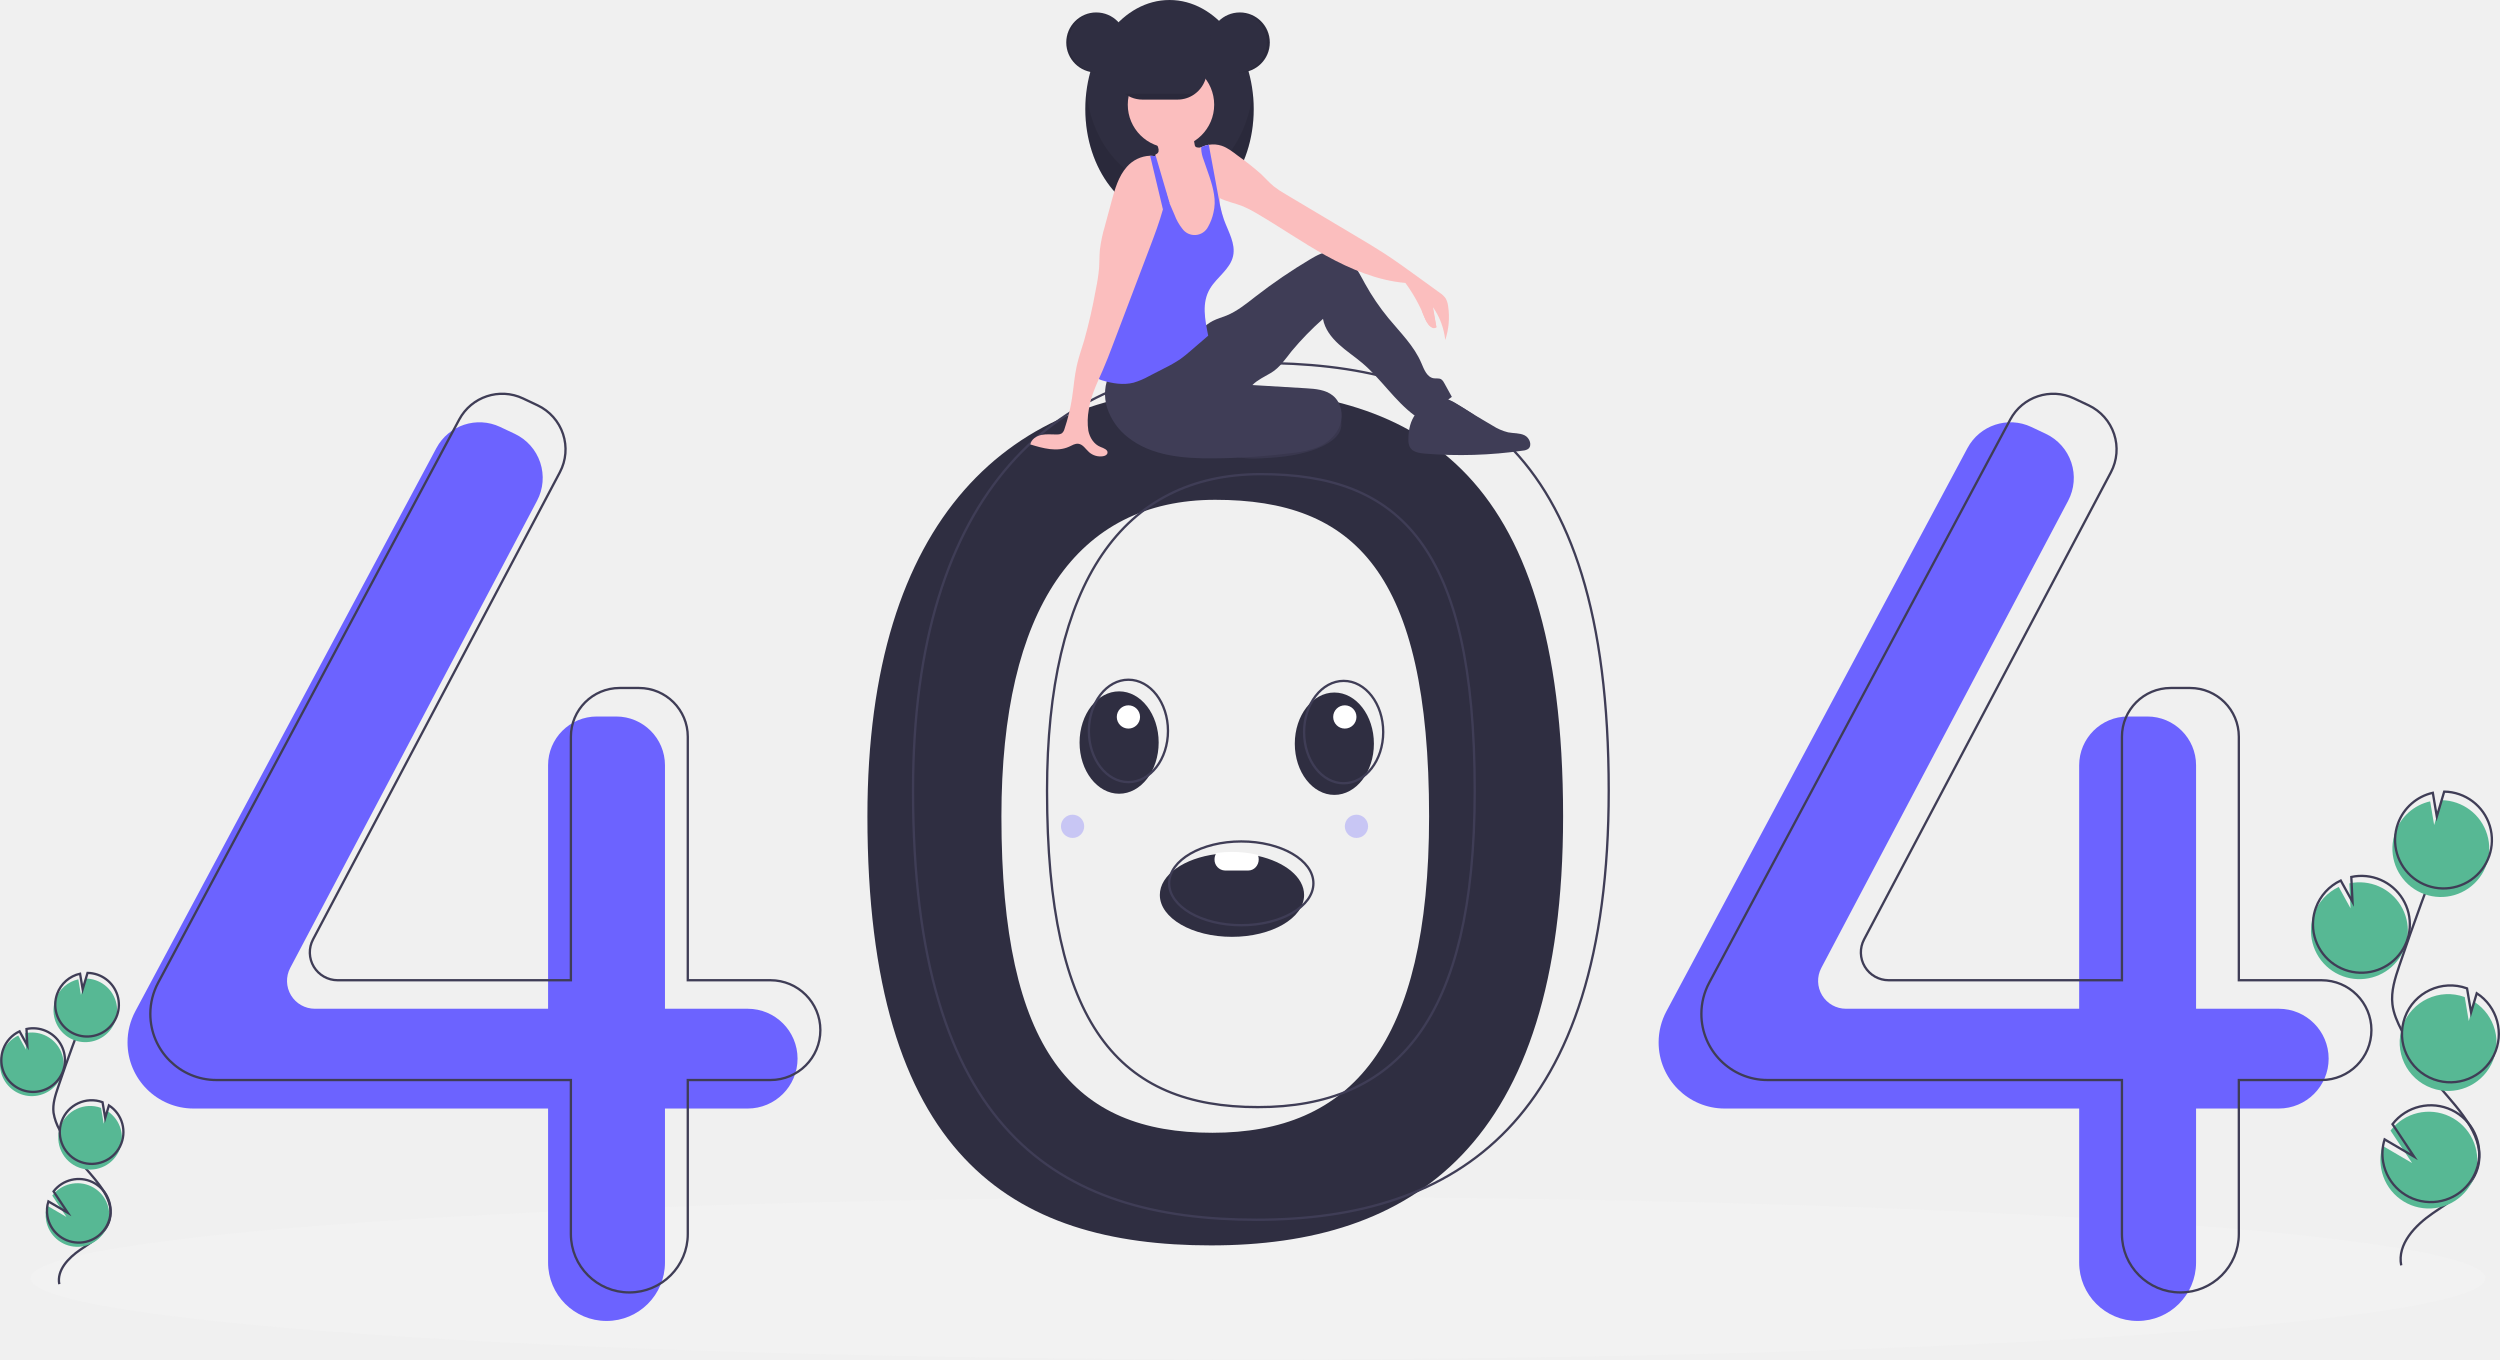
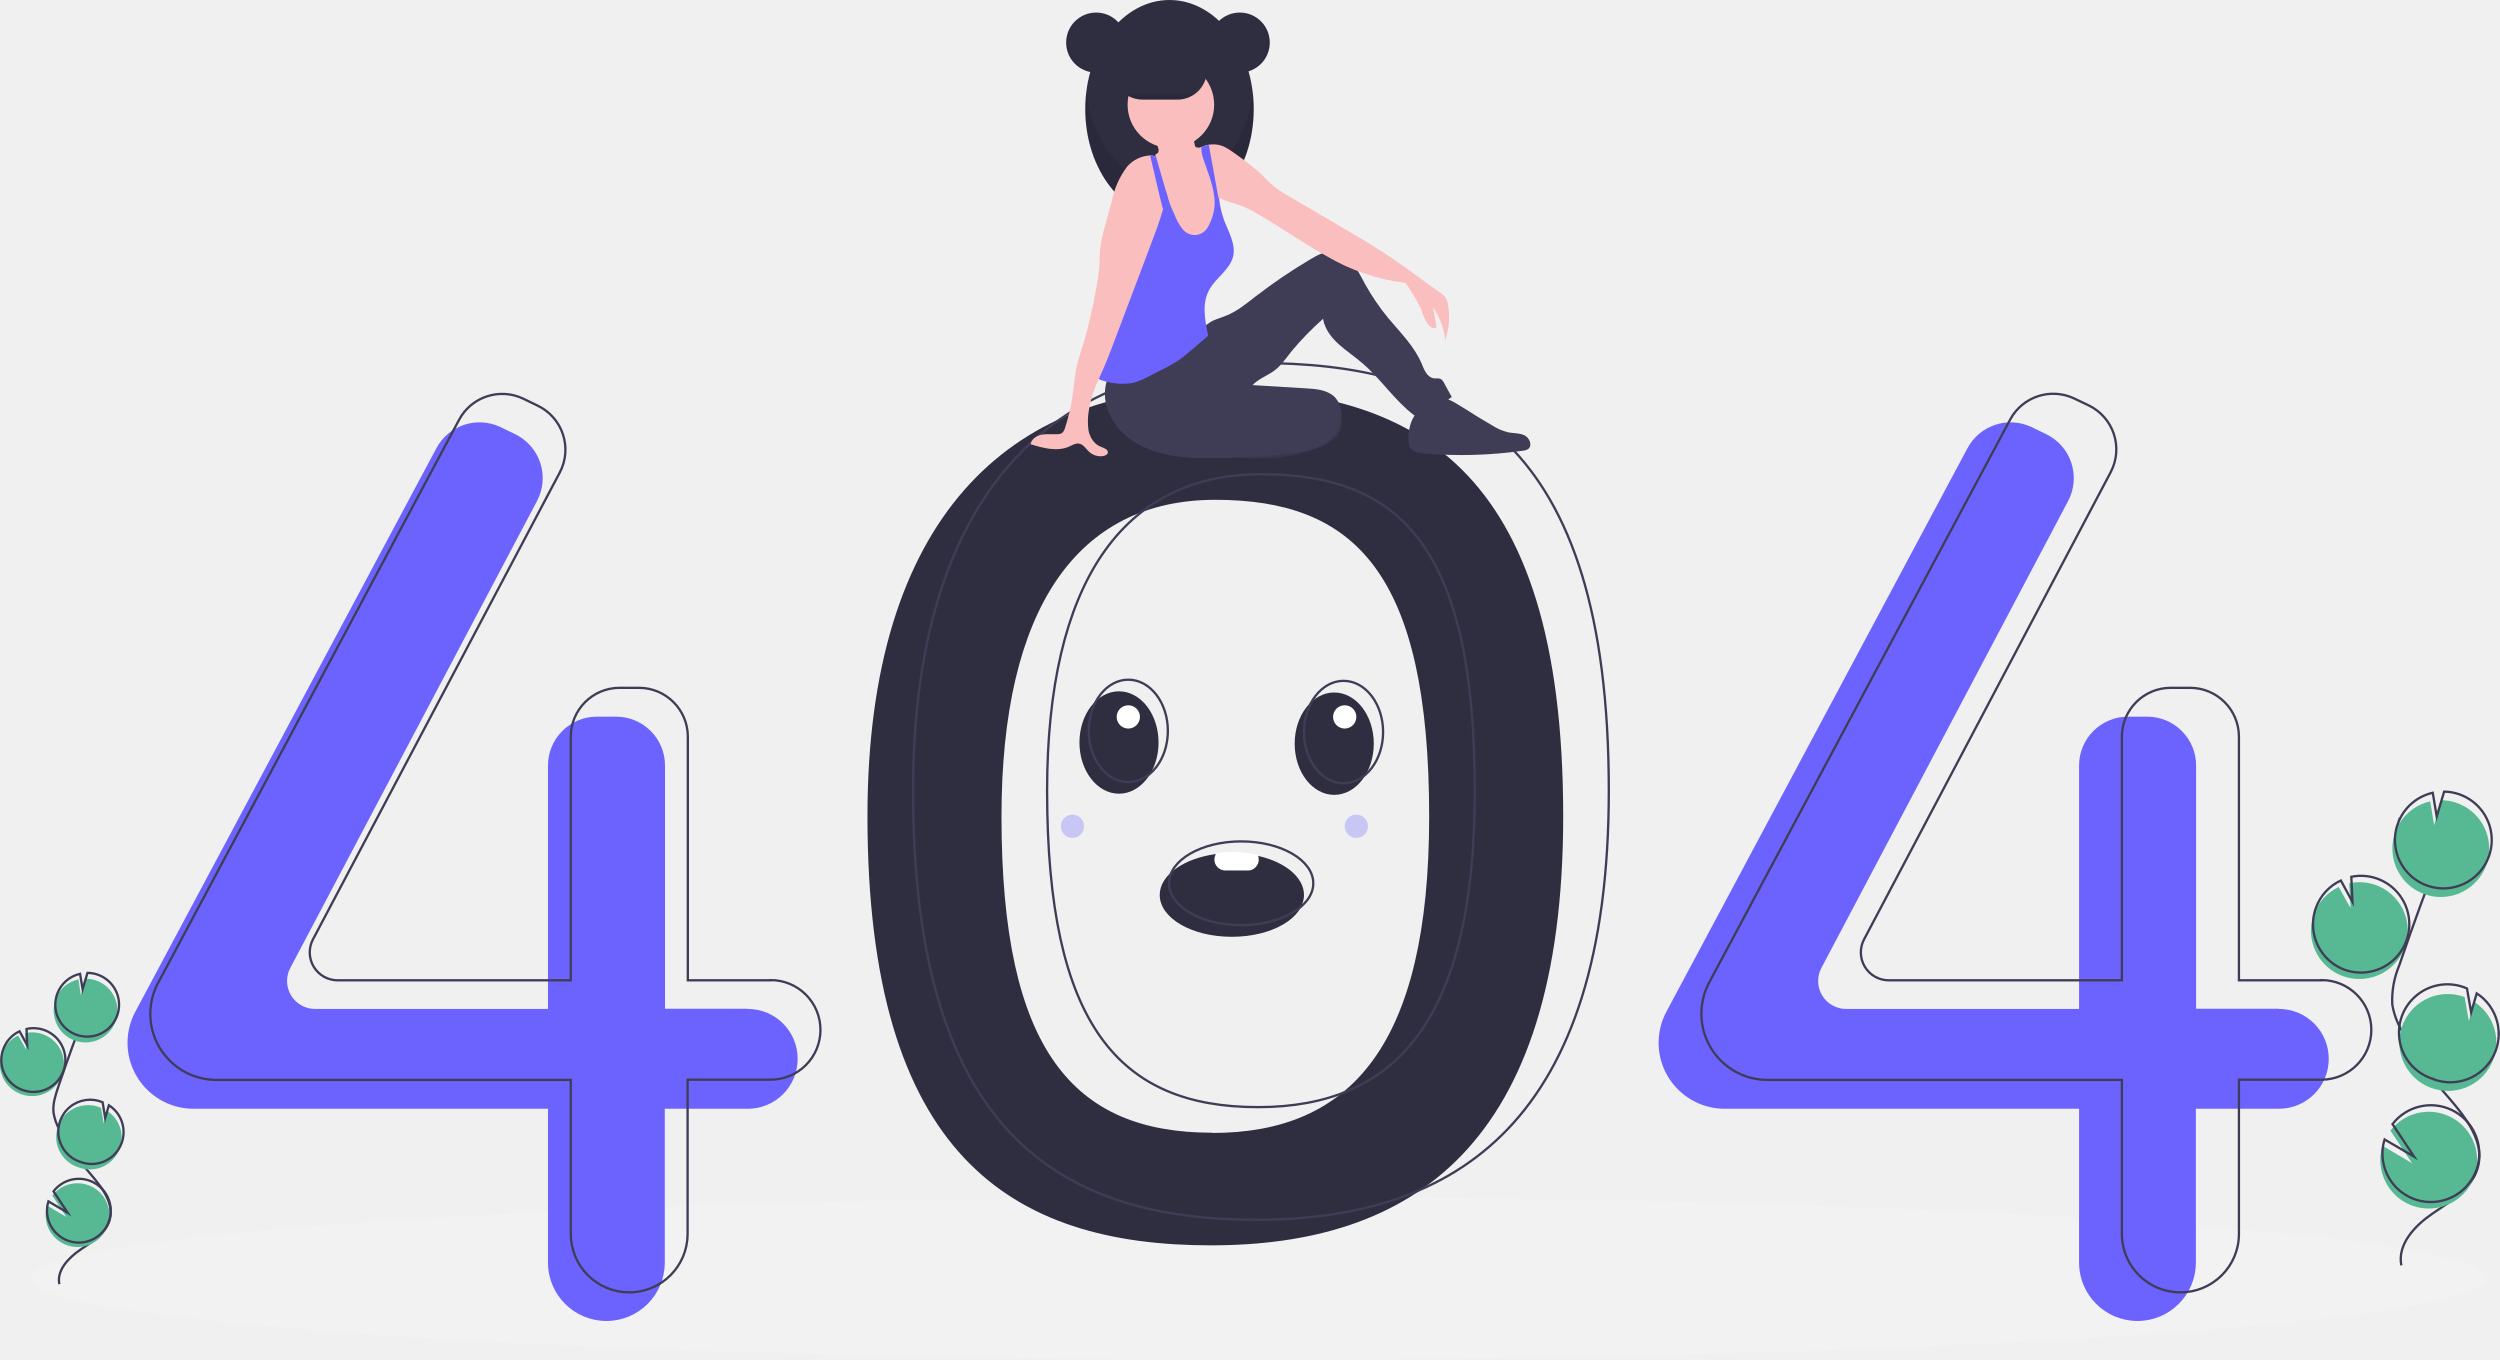
- <svg xmlns="http://www.w3.org/2000/svg" id="fd59ce54-f850-4dfc-bc34-dd7d379d600e" data-name="Layer 1" width="1074.392" height="584.231" viewBox="0 0 1074.392 584.231">
-   <ellipse cx="540.643" cy="549.309" rx="527.5" ry="34.922" fill="#f2f2f2" />
-   <path d="M583.48,324.894c-85.944,0-147.651,55.139-147.651,183.798,0,145.813,61.707,184.411,147.651,184.411s151.327-42.274,151.327-184.411C734.807,356.753,669.424,324.894,583.48,324.894Zm.565,319.808c-59.527,0-90.626-34.923-90.626-135.916,0-89.112,32.372-136.105,91.899-136.105s91.899,30.868,91.899,136.105C677.217,607.234,643.572,644.703,584.045,644.703Z" transform="translate(-63.054 -157.8845)" fill="#2f2e41" />
-   <path d="M384.365,591.401H348.831V486.762A20.956,20.956,0,0,0,327.875,465.806h-8.326a20.956,20.956,0,0,0-20.956,20.956V591.401H198.363a11.963,11.963,0,0,1-10.578-17.552l106.082-200.78A20.956,20.956,0,0,0,284.287,344.33l-6.262-2.957a20.956,20.956,0,0,0-27.429,9.07L121.214,592.475a28.416,28.416,0,0,0-3.356,13.396v0a28.416,28.416,0,0,0,28.416,28.416H298.593v66.167a25.119,25.119,0,0,0,25.119,25.119h0a25.119,25.119,0,0,0,25.119-25.119V634.287h35.534a21.443,21.443,0,0,0,21.443-21.443v0A21.443,21.443,0,0,0,384.365,591.401Z" transform="translate(-63.054 -157.8845)" fill="#6c63ff" />
-   <path d="M1042.362,591.401h-35.534V486.762A20.956,20.956,0,0,0,985.872,465.806h-8.326a20.956,20.956,0,0,0-20.956,20.956V591.401H856.359a11.963,11.963,0,0,1-10.578-17.552L951.864,373.069A20.956,20.956,0,0,0,942.284,344.33l-6.262-2.957a20.956,20.956,0,0,0-27.429,9.07L779.211,592.475a28.416,28.416,0,0,0-3.356,13.396v0a28.416,28.416,0,0,0,28.416,28.416H956.589v66.167a25.119,25.119,0,0,0,25.119,25.119h0a25.119,25.119,0,0,0,25.119-25.119V634.287h35.534a21.443,21.443,0,0,0,21.443-21.443v0A21.443,21.443,0,0,0,1042.362,591.401Z" transform="translate(-63.054 -157.8845)" fill="#6c63ff" />
-   <path d="M394.168,579.148H358.634V474.509a20.956,20.956,0,0,0-20.956-20.956h-8.326a20.956,20.956,0,0,0-20.956,20.956V579.148H208.165a11.963,11.963,0,0,1-10.578-17.552L303.67,360.816a20.956,20.956,0,0,0-9.58-28.739l-6.262-2.957a20.956,20.956,0,0,0-27.429,9.07L131.017,580.222a28.416,28.416,0,0,0-3.356,13.396v0a28.416,28.416,0,0,0,28.416,28.416H308.395v66.167a25.119,25.119,0,0,0,25.119,25.119h0a25.119,25.119,0,0,0,25.119-25.119V622.034h35.534a21.443,21.443,0,0,0,21.443-21.443v0A21.443,21.443,0,0,0,394.168,579.148Z" transform="translate(-63.054 -157.8845)" fill="none" stroke="#3f3d56" stroke-miterlimit="10" />
-   <path d="M1060.742,579.148h-35.534V474.509a20.956,20.956,0,0,0-20.956-20.956H995.925a20.956,20.956,0,0,0-20.956,20.956V579.148H874.739a11.963,11.963,0,0,1-10.578-17.552L970.244,360.816a20.956,20.956,0,0,0-9.58-28.739l-6.262-2.957a20.956,20.956,0,0,0-27.429,9.07L797.59,580.222a28.416,28.416,0,0,0-3.356,13.396v0a28.416,28.416,0,0,0,28.416,28.416H974.969v66.167a25.119,25.119,0,0,0,25.119,25.119h0a25.119,25.119,0,0,0,25.119-25.119V622.034h35.534a21.443,21.443,0,0,0,21.443-21.443v0A21.443,21.443,0,0,0,1060.742,579.148Z" transform="translate(-63.054 -157.8845)" fill="none" stroke="#3f3d56" stroke-miterlimit="10" />
-   <path d="M603.085,313.866c-85.944,0-147.651,55.139-147.651,183.798,0,145.813,61.707,184.411,147.651,184.411s151.327-42.274,151.327-184.411C754.412,345.725,689.029,313.866,603.085,313.866Zm.565,319.808c-59.527,0-90.626-34.923-90.626-135.916,0-89.112,32.372-136.105,91.899-136.105s91.899,30.868,91.899,136.105C696.822,596.206,663.177,633.675,603.65,633.675Z" transform="translate(-63.054 -157.8845)" fill="none" stroke="#3f3d56" stroke-miterlimit="10" />
-   <circle cx="471.141" cy="18.25" r="12.901" fill="#2f2e41" />
-   <ellipse cx="502.607" cy="46.885" rx="36.186" ry="46.885" fill="#2f2e41" />
-   <path d="M565.661,237.494c-18.128,0-33.141-17.271-35.776-39.805a60.976,60.976,0,0,0-.41,7.08c0,25.894,16.201,46.885,36.186,46.885s36.186-20.991,36.186-46.885a60.976,60.976,0,0,0-.41-7.08C598.803,220.224,583.789,237.494,565.661,237.494Z" transform="translate(-63.054 -157.8845)" opacity="0.1" />
-   <path d="M639.296,342.073c-.777,3.193-4.128,5.751-7.839,7.538-7.802,3.757-17.425,4.878-26.76,5.254a45.176,45.176,0,0,1-7.144-.132,20.537,20.537,0,0,1-12.251-5.631,1.681,1.681,0,0,1,.044-2.844c4.969-5.459,13.262-8.806,21.616-11.216,6.334-1.827,17.381-6.561,24.29-5.922C637.944,329.739,640.277,338.041,639.296,342.073Z" transform="translate(-63.054 -157.8845)" fill="#3f3d56" />
-   <path d="M639.296,342.073c-.777,3.193-4.128,5.751-7.839,7.538-7.802,3.757-17.425,4.878-26.76,5.254a45.176,45.176,0,0,1-7.144-.132,20.537,20.537,0,0,1-12.251-5.631,1.681,1.681,0,0,1,.044-2.844c4.969-5.459,13.262-8.806,21.616-11.216,6.334-1.827,17.381-6.561,24.29-5.922C637.944,329.739,640.277,338.041,639.296,342.073Z" transform="translate(-63.054 -157.8845)" opacity="0.1" />
-   <path d="M540.098,318.206a19.77,19.77,0,0,0-1.199,15.075,26.339,26.339,0,0,0,8.829,12.497c10.095,8.092,23.988,9.205,36.925,9.093a284.649,284.649,0,0,0,33.905-2.324,40.538,40.538,0,0,0,11.001-2.554c4.222-1.827,7.933-5.178,9.436-9.526s.436-9.672-3.134-12.574c-3.137-2.55-7.463-2.9-11.498-3.143l-23.088-1.387c2.281-2.308,5.318-3.614,8.096-5.292,3.685-2.226,6.134-5.965,8.813-9.335a129.001,129.001,0,0,1,13.439-13.817c.751,4.31,3.478,7.85,6.687,10.824s6.908,5.368,10.244,8.2c8.079,6.858,13.896,16.167,22.392,22.5a43.829,43.829,0,0,0,16.049-8.012l-3.302-5.981a3.94,3.94,0,0,0-1.245-1.553c-.935-.575-2.14-.279-3.225-.441-2.901-.435-4.168-3.784-5.306-6.487-3.125-7.422-9.108-13.18-14.218-19.404a98.009,98.009,0,0,1-9.996-14.723c-1.717-3.102-3.288-6.331-5.617-9.003s-5.594-4.773-9.139-4.781c-3.132-.007-6.021,1.584-8.714,3.183a230.477,230.477,0,0,0-23.63,16.099c-3.944,3.062-7.863,6.296-12.489,8.174-1.947.79-4,1.331-5.869,2.292-3.273,1.684-5.757,4.534-8.431,7.064C566.277,311.892,553.219,317.738,540.098,318.206Z" transform="translate(-63.054 -157.8845)" fill="#3f3d56" />
-   <path d="M588.374,253.983a23.774,23.774,0,0,1-1.734,8.033,10.045,10.045,0,0,1-5.768,5.573,12.375,12.375,0,0,1-5.623.182,10.882,10.882,0,0,1-4.582-1.561c-2.165-1.488-3.244-4.144-3.637-6.743-.393-2.596-.217-5.249-.469-7.863a42.944,42.944,0,0,0-1.202-6.255c-.17-.683-.343-1.362-.513-2.042-.167-.68-.33-1.359-.481-2.039-.138-.639-.267-1.281-.378-1.926-.091-.544-.173-1.092-.233-1.643a18.423,18.423,0,0,0-.809-4.811,14.607,14.607,0,0,0-1.687-2.854c-.286-.409-.563-.818-.818-1.243a5.89,5.89,0,0,1-.972-3.748,3.286,3.286,0,0,1,.148-.601c.025-.076.053-.151.085-.223A1.802,1.802,0,0,0,560.932,223.07a3.433,3.433,0,0,0-.148-1.778,11.318,11.318,0,0,0-.96-2.288c-.264-.478-1.161-1.34-1.167-1.888-.013-1.101,2.14-1.989,3.011-2.423a16.796,16.796,0,0,1,8.597-1.743c1.904.129,3.968.714,5.019,2.31.944,1.438.818,3.301,1.221,4.972a1.471,1.471,0,0,0,.299.664,1.341,1.341,0,0,0,.739.34,4.549,4.549,0,0,0,1.416.057h.003a2.931,2.931,0,0,0,.371-.054,4.957,4.957,0,0,0,2.033-.878q.585-.156,1.18-.255a.251.251,0,0,0,.047-.009c1.576,4.975,1.781,10.308,3.071,15.374.639,2.52,1.554,5.009,1.683,7.602.009.113.013.23.016.346.019.834-.047,1.674-.013,2.505a6.981,6.981,0,0,0,.126,1.114,15.611,15.611,0,0,0,.525,1.743l.009.028c.06.183.116.368.164.554.035.135.066.267.091.403l.003.009A14.938,14.938,0,0,1,588.374,253.983Z" transform="translate(-63.054 -157.8845)" fill="#fbbebe" />
-   <circle cx="503.237" cy="44.997" r="18.565" fill="#fbbebe" />
-   <path d="M684.157,304.033a30.445,30.445,0,0,0-5.236-14.103q.722,4.295,1.447,8.587a3.214,3.214,0,0,1-3.367-1.035,10.337,10.337,0,0,1-1.765-3.276,67.466,67.466,0,0,0-8.21-14.736c-11.819-.985-23.502-5.884-33.896-11.595-10.396-5.708-20.126-12.552-30.384-18.502a43.573,43.573,0,0,0-5.544-2.832c-3.21-1.287-6.812-1.954-9.855-3.468-.204-.101-.409-.208-.61-.318a12.578,12.578,0,0,1-1.945-1.306,10.344,10.344,0,0,1-.931-.856,20.351,20.351,0,0,1-3.559-5.953c-1.633-3.612-2.215-7.97-3.845-11.583a11.203,11.203,0,0,1,2.502-1.765h.003c.132-.069.264-.135.4-.198a11.94,11.94,0,0,1,2.004-.733q.585-.156,1.18-.255a.251.251,0,0,0,.047-.009,11.566,11.566,0,0,1,5.491.434c2.587.875,4.767,2.621,6.941,4.273a114.02,114.02,0,0,1,10.148,8.049c1.794,1.718,3.43,3.606,5.359,5.167a42.144,42.144,0,0,0,5.057,3.351q15.656,9.327,31.315,18.65c3.534,2.105,7.07,4.21,10.526,6.438,5.249,3.386,10.308,7.055,15.365,10.721q4.47,3.238,8.936,6.479a9.728,9.728,0,0,1,2.533,2.341,8.472,8.472,0,0,1,1.123,3.433A31.387,31.387,0,0,1,684.157,304.033Z" transform="translate(-63.054 -157.8845)" fill="#fbbebe" />
-   <path d="M592.977,267.944c-1.252,5.617-6.929,9.012-9.896,13.946-3.688,6.123-2.184,13.241-.799,20.255q-3.795,3.271-7.593,6.542c-1.397,1.199-2.794,2.404-4.298,3.464a57.351,57.351,0,0,1-6.86,3.94q-3.361,1.728-6.721,3.458a32.128,32.128,0,0,1-6.58,2.788c-4.415,1.133-9.103.34-13.471-.972a6.088,6.088,0,0,1-1.473-.601,2.394,2.394,0,0,1-.699-.632,3.911,3.911,0,0,1-.444-2.539c.444-7.351,2.24-14.547,4.031-21.69a85.26,85.26,0,0,1,3.848-12.577,85.077,85.077,0,0,1,5.415-10.151,68.368,68.368,0,0,1,7.929-11.514,18.479,18.479,0,0,0,3.675-4.739c1.117-2.549.686-5.472.913-8.247a17.148,17.148,0,0,1,1.633-6.007v-.003a17.093,17.093,0,0,1,1.743-2.882q.458,1.067.916,2.13.302.699.598,1.394.387.897.768,1.787,1.1,2.558,2.196,5.113a21.59,21.59,0,0,0,3.335,5.944,6.499,6.499,0,0,0,11.123-.853,21.261,21.261,0,0,0,2.272-6.013,19.215,19.215,0,0,0,.252-7.835c-.758-5.009-2.889-10.126-4.437-14.78a14.945,14.945,0,0,1-1.079-4.871,3.351,3.351,0,0,1,.057-.56c.009-.047.019-.098.028-.145a11.94,11.94,0,0,1,2.004-.733q.585-.156,1.18-.255,2.044,11.064,4.094,22.127c.032.173.066.346.098.522.195,1.057.393,2.115.614,3.169.198.957.412,1.91.651,2.857l.009.028c.082.321.167.639.255.957l.003.009c.242.868.513,1.731.818,2.58C590.938,257.475,594.164,262.629,592.977,267.944Z" transform="translate(-63.054 -157.8845)" fill="#6c63ff" />
-   <path d="M668.321,346.877a6.583,6.583,0,0,0,.61,3.143c1.162,2.124,3.95,2.606,6.362,2.805a188.377,188.377,0,0,0,42.266-1.288,4.886,4.886,0,0,0,2.151-.668c1.99-1.395.763-4.795-1.41-5.884s-4.751-.826-7.135-1.297a22.479,22.479,0,0,1-6.678-2.896q-7.252-4.167-14.293-8.688c-2.795-1.795-6.093-3.71-9.24-2.646C672.43,332.343,668.265,337.681,668.321,346.877Z" transform="translate(-63.054 -157.8845)" fill="#3f3d56" />
-   <path d="M564.437,240.874v.003c-.022.132-.044.261-.072.39-.035.214-.076.431-.116.645-.39,1.998-.868,3.987-1.419,5.963-1.51,5.459-3.534,10.831-5.541,16.123q-8.081,21.287-16.164,42.577c-1.359,3.575-2.716,7.152-4.261,10.654-.516,1.167-1.048,2.344-1.576,3.534-1.894,4.257-3.713,8.653-4.317,13.184a27.45,27.45,0,0,0-.192,9.04c.604,2.97,2.407,5.872,5.23,6.97,1.378.538,3.351,1.259,2.974,2.69-.204.787-1.098,1.171-1.901,1.303a7.312,7.312,0,0,1-5.966-1.718c-1.507-1.337-2.665-3.417-4.67-3.641-1.388-.151-2.665.68-3.936,1.262-5.186,2.369-11.227.711-16.674-.972.428-2.206,2.643-3.66,4.843-4.1,2.199-.444,4.474-.129,6.718-.189a3.51,3.51,0,0,0,2.042-.525,3.705,3.705,0,0,0,1.101-1.882,78.964,78.964,0,0,0,3.213-13.147c.724-4.666,1.026-9.405,2.058-14.015.802-3.597,2.042-7.08,3.106-10.61a224.682,224.682,0,0,0,5.06-22.077,78.02,78.02,0,0,0,1.425-9.368c.179-2.612.094-5.236.346-7.838a60.888,60.888,0,0,1,2.111-9.997q1.444-5.348,2.885-10.689c1.425-5.271,2.955-10.746,6.567-14.843a13.962,13.962,0,0,1,10.028-4.789,9.882,9.882,0,0,1,2.13.23c.116.028.233.057.349.088a8.634,8.634,0,0,1,2.174.9c1.114-.708,1.68-.459,2.42.632a6.973,6.973,0,0,1,.881,3.795A52.424,52.424,0,0,1,564.437,240.874Z" transform="translate(-63.054 -157.8845)" fill="#fbbebe" />
-   <path d="M565.661,245.046l-.047.047-.255.255-2.53,2.527-1.24-5.208-4.251-17.854a9.882,9.882,0,0,1,2.13.23,3.286,3.286,0,0,1,.148-.601l.201.689,1.441,4.902,2.728,9.308.45,1.532v.003Z" transform="translate(-63.054 -157.8845)" fill="#6c63ff" />
-   <path d="M581.715,188.087a12.582,12.582,0,0,1-3.7,8.896,12.314,12.314,0,0,1-1.36,1.176,12.528,12.528,0,0,1-7.536,2.524H554.023a12.59,12.59,0,0,1,0-25.18h15.096A12.629,12.629,0,0,1,581.715,188.087Z" transform="translate(-63.054 -157.8845)" fill="#2f2e41" />
-   <circle cx="532.815" cy="18.25" r="12.901" fill="#2f2e41" />
-   <path d="M595.554,163.234c-.158,0-.315.006-.472.012a12.898,12.898,0,0,1,0,25.778c.157.006.314.012.472.012a12.901,12.901,0,1,0,0-25.802Z" transform="translate(-63.054 -157.8845)" opacity="0.1" />
-   <path d="M534.195,163.234c.158,0,.315.006.472.012a12.898,12.898,0,0,0,0,25.778c-.157.006-.314.012-.472.012a12.901,12.901,0,0,1,0-25.802Z" transform="translate(-63.054 -157.8845)" opacity="0.1" />
-   <path d="M576.655,198.159a12.528,12.528,0,0,1-7.536,2.524H554.023a12.528,12.528,0,0,1-7.536-2.524Z" transform="translate(-63.054 -157.8845)" opacity="0.1" />
-   <path d="M674.14,291.64s3.252,9.372,6.229,6.876L677.996,286.267Z" transform="translate(-63.054 -157.8845)" fill="#fbbebe" />
-   <path d="M1069.918,577.434a20.813,20.813,0,1,0,2.772-39.915l.521,10.712-5.068-9.18a20.734,20.734,0,0,0-10.684,11.723,20.408,20.408,0,0,0-1.197,5.63A20.809,20.809,0,0,0,1069.918,577.434Z" transform="translate(-63.054 -157.8845)" fill="#57b894" />
-   <path d="M1094.995,701.678c-1.789-9.11,5.963-17.187,13.621-22.437s16.605-10.408,19.218-19.317c3.755-12.804-7.43-24.53-16.136-34.642a125.3,125.3,0,0,1-16.524-24.557c-1.811-3.533-3.476-7.225-3.952-11.166-.686-5.675,1.137-11.323,2.974-16.737q9.179-27.052,19.628-53.65" transform="translate(-63.054 -157.8845)" fill="none" stroke="#3f3d56" stroke-miterlimit="10" />
-   <path d="M1070.775,574.676a20.813,20.813,0,1,0,2.772-39.915l.521,10.712-5.068-9.18a20.734,20.734,0,0,0-10.684,11.723,20.408,20.408,0,0,0-1.197,5.63A20.809,20.809,0,0,0,1070.775,574.676Z" transform="translate(-63.054 -157.8845)" fill="none" stroke="#3f3d56" stroke-miterlimit="10" />
-   <path d="M1092.451,515.473a20.788,20.788,0,0,1,14.98-13.198l1.714,10.184,3.177-10.696a20.81,20.81,0,1,1-19.871,13.71Z" transform="translate(-63.054 -157.8845)" fill="#57b894" />
-   <path d="M1093.594,511.795a20.788,20.788,0,0,1,14.98-13.198l1.714,10.184,3.177-10.696a20.81,20.81,0,1,1-19.871,13.71Z" transform="translate(-63.054 -157.8845)" fill="none" stroke="#3f3d56" stroke-miterlimit="10" />
-   <path d="M1108.045,625.489a20.81,20.81,0,0,0,18.419-37.023l-2.441,8.219-1.731-10.304a.362.362,0,0,0-.053-.02,20.811,20.811,0,1,0-14.194,39.127Z" transform="translate(-63.054 -157.8845)" fill="#57b894" />
-   <path d="M1109.035,621.764a20.81,20.81,0,0,0,18.419-37.023l-2.441,8.219-1.731-10.304a.362.362,0,0,0-.053-.02,20.811,20.811,0,1,0-14.194,39.127Z" transform="translate(-63.054 -157.8845)" fill="none" stroke="#3f3d56" stroke-miterlimit="10" />
-   <path d="M1086.378,660.051a20.801,20.801,0,1,0,4.011-16.297l9.273,13.957-12.67-7.408A20.616,20.616,0,0,0,1086.378,660.051Z" transform="translate(-63.054 -157.8845)" fill="#57b894" />
-   <path d="M1087.235,657.294a20.801,20.801,0,1,0,4.011-16.297l9.273,13.957-12.67-7.408A20.616,20.616,0,0,0,1087.235,657.294Z" transform="translate(-63.054 -157.8845)" fill="none" stroke="#3f3d56" stroke-miterlimit="10" />
-   <path d="M72.061,628.133a13.674,13.674,0,1,0,1.821-26.225l.342,7.038-3.33-6.032a13.623,13.623,0,0,0-7.019,7.702,13.409,13.409,0,0,0-.787,3.699A13.672,13.672,0,0,0,72.061,628.133Z" transform="translate(-63.054 -157.8845)" fill="#57b894" />
-   <path d="M88.538,709.763c-1.175-5.986,3.918-11.292,8.949-14.741s10.91-6.838,12.626-12.692c2.467-8.412-4.882-16.117-10.601-22.76A82.324,82.324,0,0,1,88.656,643.436a22.21,22.21,0,0,1-2.597-7.336c-.451-3.729.747-7.439,1.954-10.996q6.031-17.773,12.896-35.249" transform="translate(-63.054 -157.8845)" fill="none" stroke="#3f3d56" stroke-miterlimit="10" />
-   <path d="M72.625,626.321a13.674,13.674,0,1,0,1.821-26.225l.342,7.038L71.458,601.103a13.623,13.623,0,0,0-7.019,7.702,13.409,13.409,0,0,0-.787,3.699A13.672,13.672,0,0,0,72.625,626.321Z" transform="translate(-63.054 -157.8845)" fill="none" stroke="#3f3d56" stroke-miterlimit="10" />
-   <path d="M86.866,587.423a13.658,13.658,0,0,1,9.842-8.671l1.126,6.691,2.087-7.027a13.673,13.673,0,1,1-13.055,9.007Z" transform="translate(-63.054 -157.8845)" fill="#57b894" />
-   <path d="M87.617,585.007a13.658,13.658,0,0,1,9.842-8.671l1.126,6.691L100.673,576a13.673,13.673,0,1,1-13.055,9.007Z" transform="translate(-63.054 -157.8845)" fill="none" stroke="#3f3d56" stroke-miterlimit="10" />
-   <path d="M97.112,659.706a13.673,13.673,0,0,0,12.102-24.325l-1.604,5.4-1.137-6.77a.238.238,0,0,0-.035-.013,13.673,13.673,0,1,0-9.326,25.707Z" transform="translate(-63.054 -157.8845)" fill="#57b894" />
-   <path d="M97.762,657.259a13.673,13.673,0,0,0,12.102-24.325l-1.604,5.4-1.137-6.77a.238.238,0,0,0-.035-.013,13.673,13.673,0,1,0-9.326,25.707Z" transform="translate(-63.054 -157.8845)" fill="none" stroke="#3f3d56" stroke-miterlimit="10" />
-   <path d="M82.876,682.414a13.667,13.667,0,1,0,2.635-10.708l6.092,9.17-8.324-4.867A13.545,13.545,0,0,0,82.876,682.414Z" transform="translate(-63.054 -157.8845)" fill="#57b894" />
-   <path d="M83.439,680.602a13.667,13.667,0,1,0,2.635-10.708l6.092,9.17-8.324-4.867A13.545,13.545,0,0,0,83.439,680.602Z" transform="translate(-63.054 -157.8845)" fill="none" stroke="#3f3d56" stroke-miterlimit="10" />
-   <ellipse cx="480.946" cy="319.115" rx="17" ry="22" fill="#2f2e41" />
-   <ellipse cx="573.446" cy="319.615" rx="17" ry="22" fill="#2f2e41" />
-   <path d="M623.5,542.5c0,9.94-13.88,18-31,18s-31-8.06-31-18c0-8.61,10.41-15.81,24.32-17.57a50.104,50.104,0,0,1,6.68-.43,50.699,50.699,0,0,1,11.13,1.2C615.25,528.29,623.5,534.84,623.5,542.5Z" transform="translate(-63.054 -157.8845)" fill="#2f2e41" />
-   <ellipse cx="484.946" cy="314.115" rx="17" ry="22" fill="none" stroke="#3f3d56" stroke-miterlimit="10" />
-   <ellipse cx="577.446" cy="314.615" rx="17" ry="22" fill="none" stroke="#3f3d56" stroke-miterlimit="10" />
-   <ellipse cx="533.446" cy="379.615" rx="31" ry="18" fill="none" stroke="#3f3d56" stroke-miterlimit="10" />
-   <path d="M604,527.2a4.937,4.937,0,0,1-1.32,3.392A4.339,4.339,0,0,1,599.5,532h-10a4.664,4.664,0,0,1-4.5-4.8,4.905,4.905,0,0,1,.82-2.741A47.02,47.02,0,0,1,592.5,524a47.665,47.665,0,0,1,11.13,1.28A5.067,5.067,0,0,1,604,527.2Z" transform="translate(-63.054 -157.8845)" fill="#fff" />
-   <circle cx="484.946" cy="308.115" r="5" fill="#fff" />
-   <circle cx="577.946" cy="308.115" r="5" fill="#fff" />
-   <circle cx="582.946" cy="355.115" r="5" fill="#6c63ff" opacity="0.3" />
-   <circle cx="460.946" cy="355.115" r="5" fill="#6c63ff" opacity="0.3" />
+ <svg xmlns="http://www.w3.org/2000/svg" data-name="Layer 1" width="1074.4" height="584.2">
+   <ellipse cx="540.6" cy="549.3" rx="527.5" ry="34.9" fill="#f2f2f2" />
+   <path d="M520.4 167c-86 0-147.6 55.1-147.6 183.8 0 145.8 61.7 184.4 147.6 184.4S671.8 493 671.8 350.8c0-152-65.4-183.8-151.4-183.8Zm.6 319.8c-59.5 0-90.6-34.9-90.6-135.9 0-89.1 32.3-136.1 91.9-136.1s91.9 30.9 91.9 136.1c0 98.4-33.7 136-93.2 136Z" fill="#2f2e41" />
+   <path d="M321.3 433.5h-35.5V329a21 21 0 0 0-21-21h-8.3a21 21 0 0 0-21 21v104.6H135.3a12 12 0 0 1-10.6-17.5l106.1-200.8a21 21 0 0 0-9.6-28.8l-6.2-3a21 21 0 0 0-27.5 9.2l-129.3 242a28.4 28.4 0 0 0-3.4 13.4 28.4 28.4 0 0 0 28.4 28.4h152.3v66.2a25.1 25.1 0 0 0 25.2 25 25.1 25.1 0 0 0 25-25v-66.2h35.6a21.4 21.4 0 0 0 21.5-21.4 21.4 21.4 0 0 0-21.5-21.5Zm658 0h-35.5V329a21 21 0 0 0-21-21h-8.3a21 21 0 0 0-21 21v104.6H793.3a12 12 0 0 1-10.6-17.5l106.1-200.8a21 21 0 0 0-9.6-28.8l-6.2-3a21 21 0 0 0-27.5 9.2l-129.3 242a28.4 28.4 0 0 0-3.4 13.4 28.4 28.4 0 0 0 28.4 28.4h152.3v66.2a25.1 25.1 0 0 0 25.2 25 25.1 25.1 0 0 0 25-25v-66.2h35.6a21.4 21.4 0 0 0 21.5-21.4 21.4 21.4 0 0 0-21.5-21.5Z" fill="#6c63ff" />
+   <path d="M331.1 421.3h-35.5V316.6a21 21 0 0 0-21-21h-8.3a21 21 0 0 0-21 21v104.7H145.1a12 12 0 0 1-10.6-17.6L240.6 203a21 21 0 0 0-9.6-28.7l-6.2-3a21 21 0 0 0-27.5 9.1L68 422.3a28.4 28.4 0 0 0-3.4 13.4A28.4 28.4 0 0 0 93 464.1h152.3v66.2a25.1 25.1 0 0 0 25.2 25.1 25.1 25.1 0 0 0 25-25V464h35.6a21.4 21.4 0 0 0 21.5-21.4 21.4 21.4 0 0 0-21.5-21.4Zm666.6 0h-35.5V316.6a21 21 0 0 0-21-21h-8.3a21 21 0 0 0-21 21v104.7H811.7a12 12 0 0 1-10.6-17.6l106-200.8a21 21 0 0 0-9.5-28.7l-6.3-3a21 21 0 0 0-27.4 9.1l-129.4 242a28.4 28.4 0 0 0-3.3 13.4 28.4 28.4 0 0 0 28.4 28.4h152.3v66.2a25.1 25.1 0 0 0 25.1 25.1 25.1 25.1 0 0 0 25.2-25V464h35.5a21.4 21.4 0 0 0 21.4-21.4 21.4 21.4 0 0 0-21.4-21.4ZM540 156c-86 0-147.6 55.1-147.6 183.8 0 145.8 61.7 184.4 147.6 184.4s151.4-42.3 151.4-184.4C691.4 187.8 626 156 540 156Zm.6 319.8c-59.5 0-90.6-35-90.6-136 0-89 32.3-136 91.9-136s91.9 30.8 91.9 136c0 98.5-33.7 136-93.2 136Z" fill="none" stroke="#3f3d56" stroke-miterlimit="10" />
+   <circle cx="471.1" cy="18.3" r="12.9" fill="#2f2e41" />
+   <ellipse cx="502.6" cy="46.9" rx="36.2" ry="46.9" fill="#2f2e41" />
+   <path d="M502.6 79.6c-18.1 0-33.1-17.3-35.8-39.8a61 61 0 0 0-.4 7c0 26 16.2 47 36.2 47s36.2-21 36.2-47a61 61 0 0 0-.4-7c-2.7 22.5-17.7 39.8-35.8 39.8Z" opacity=".1" />
+   <path d="M576.2 184.2c-.7 3.2-4 5.7-7.8 7.5a69.3 69.3 0 0 1-26.8 5.3 45.2 45.2 0 0 1-7.1-.2 20.5 20.5 0 0 1-12.3-5.6 1.7 1.7 0 0 1 0-2.8 47 47 0 0 1 21.7-11.2c6.3-1.9 17.4-6.6 24.3-6 6.7.7 9 9 8 13Z" fill="#3f3d56" />
+   <path d="M576.2 184.2c-.7 3.2-4 5.7-7.8 7.5a69.3 69.3 0 0 1-26.8 5.3 45.2 45.2 0 0 1-7.1-.2 20.5 20.5 0 0 1-12.3-5.6 1.7 1.7 0 0 1 0-2.8 47 47 0 0 1 21.7-11.2c6.3-1.9 17.4-6.6 24.3-6 6.7.7 9 9 8 13Z" opacity=".1" />
+   <path d="M477 160.3a19.8 19.8 0 0 0-1.2 15.1 26.3 26.3 0 0 0 8.9 12.5c10 8 24 9.2 36.9 9a284.6 284.6 0 0 0 33.9-2.2 40.5 40.5 0 0 0 11-2.6c4.2-1.8 8-5.2 9.4-9.5s.5-9.7-3-12.6c-3.2-2.5-7.6-2.9-11.6-3.1l-23-1.4c2.2-2.3 5.2-3.6 8-5.3 3.7-2.2 6.2-6 8.8-9.3a129 129 0 0 1 13.5-13.9c.7 4.3 3.4 7.9 6.7 10.9s6.9 5.3 10.2 8.2c8 6.8 13.9 16.1 22.4 22.5a43.8 43.8 0 0 0 16-8l-3.3-6a4 4 0 0 0-1.2-1.6c-1-.6-2.1-.3-3.2-.4-3-.5-4.2-3.8-5.3-6.5-3.2-7.4-9.1-13.2-14.3-19.4a98 98 0 0 1-10-14.7c-1.7-3.1-3.2-6.4-5.6-9s-5.6-4.8-9.1-4.8c-3.1 0-6 1.6-8.7 3.2a230.5 230.5 0 0 0-23.6 16c-4 3.1-8 6.4-12.5 8.2-2 .8-4 1.4-6 2.3-3.2 1.7-5.7 4.6-8.3 7a56 56 0 0 1-35.8 15.4Z" fill="#3f3d56" />
+   <path d="M525.3 96.1a23.8 23.8 0 0 1-1.7 8 10 10 0 0 1-5.8 5.6 12.4 12.4 0 0 1-5.6.2 10.9 10.9 0 0 1-4.6-1.6c-2.2-1.5-3.2-4.1-3.6-6.7-.4-2.6-.2-5.3-.5-7.9a43 43 0 0 0-1.2-6.2l-.5-2a95.8 95.8 0 0 1-1.1-5.7 18.4 18.4 0 0 0-.8-4.8 14.6 14.6 0 0 0-1.7-2.9l-.8-1.2a5.9 5.9 0 0 1-1-3.7 3.3 3.3 0 0 1 .2-.6v-.3a1.8 1.8 0 0 0 1.3-1.1 3.4 3.4 0 0 0-.2-1.8 11.3 11.3 0 0 0-1-2.3c-.2-.5-1-1.3-1.1-1.9 0-1 2.1-2 3-2.4a16.8 16.8 0 0 1 8.6-1.7c2 0 4 .7 5 2.3 1 1.4.8 3.3 1.3 5a1.5 1.5 0 0 0 .2.6 1.3 1.3 0 0 0 .8.4 4.5 4.5 0 0 0 1.4 0 3 3 0 0 0 .4 0 5 5 0 0 0 2-1l1.2-.2c1.6 5 1.8 10.3 3.1 15.4.6 2.5 1.6 5 1.7 7.6V88a7 7 0 0 0 .1 1.2 15.6 15.6 0 0 0 .5 1.7 8.6 8.6 0 0 1 .3 1 15 15 0 0 1 .1 4.2Z" fill="#fbbebe" />
+   <circle cx="503.2" cy="45" r="18.6" fill="#fbbebe" />
+   <path d="M621.1 146.1a30.4 30.4 0 0 0-5.2-14l1.4 8.5a3.2 3.2 0 0 1-3.4-1 10.3 10.3 0 0 1-1.7-3.3 67.5 67.5 0 0 0-8.2-14.7 87.6 87.6 0 0 1-34-11.6c-10.3-5.7-20-12.6-30.3-18.5a43.6 43.6 0 0 0-5.6-2.8c-3.2-1.3-6.8-2-9.8-3.5l-.6-.3a12.6 12.6 0 0 1-2-1.3 10.3 10.3 0 0 1-.9-.9 20.4 20.4 0 0 1-3.6-6c-1.6-3.6-2.2-8-3.8-11.5a11.2 11.2 0 0 1 2.5-1.8l.4-.2a12 12 0 0 1 2-.7l1.2-.3a11.6 11.6 0 0 1 5.5.4c2.6 1 4.8 2.7 7 4.3a114 114 0 0 1 10.1 8c1.8 1.8 3.4 3.7 5.4 5.2a42.1 42.1 0 0 0 5 3.4L584 102c3.5 2.1 7 4.2 10.5 6.5 5.2 3.4 10.3 7 15.3 10.7l9 6.5a9.7 9.7 0 0 1 2.5 2.3 8.5 8.5 0 0 1 1.1 3.4 31.4 31.4 0 0 1-1.2 14.6Z" fill="#fbbebe" />
+   <path d="M530 110c-1.3 5.7-7 9-10 14-3.7 6.1-2.2 13.2-.8 20.3l-7.6 6.5-4.3 3.5a57.4 57.4 0 0 1-6.8 4q-3.4 1.6-6.7 3.4a32.1 32.1 0 0 1-6.6 2.8 27 27 0 0 1-13.5-1 6 6 0 0 1-1.5-.6 2.4 2.4 0 0 1-.7-.7 4 4 0 0 1-.4-2.5c.4-7.3 2.2-14.5 4-21.7a85.3 85.3 0 0 1 3.9-12.6 85 85 0 0 1 5.4-10.1 68.4 68.4 0 0 1 8-11.5A18.5 18.5 0 0 0 496 99c1.1-2.5.7-5.4.9-8.2a17.1 17.1 0 0 1 1.6-6 17 17 0 0 1 1.8-2.9l.9 2.1.6 1.4.8 1.8q1 2.6 2.2 5.1a21.6 21.6 0 0 0 3.3 6 6.5 6.5 0 0 0 11.1-.9 21.3 21.3 0 0 0 2.3-6 19.2 19.2 0 0 0 .2-7.8c-.7-5-2.8-10.2-4.4-14.8a15 15 0 0 1-1-4.9 3.4 3.4 0 0 1 0-.5v-.2a12 12 0 0 1 2-.7l1.2-.3 4 22.1.2.6a137.2 137.2 0 0 0 1.2 6l.3 1 .8 2.6c1.9 5 5.1 10.2 4 15.6Z" fill="#6c63ff" />
+   <path d="M605.3 189a6.6 6.6 0 0 0 .6 3.1c1.1 2.2 4 2.6 6.3 2.8a188.4 188.4 0 0 0 42.3-1.2 4.9 4.9 0 0 0 2.2-.7c2-1.4.7-4.8-1.5-5.9s-4.7-.8-7-1.3a22.5 22.5 0 0 1-6.8-2.9q-7.2-4.2-14.3-8.7c-2.8-1.8-6-3.7-9.2-2.6-8.5 2.9-12.7 8.2-12.6 17.4Z" fill="#3f3d56" />
+   <path d="M501.4 83v.4l-.2.6-1.4 6c-1.5 5.4-3.6 10.8-5.6 16.1l-16.1 42.6c-1.4 3.6-2.7 7.1-4.3 10.6l-1.6 3.6A49.2 49.2 0 0 0 468 176a27.4 27.4 0 0 0-.2 9c.6 3 2.4 5.9 5.3 7 1.3.5 3.3 1.2 3 2.7-.3.8-1.2 1.1-2 1.3a7.3 7.3 0 0 1-6-1.8c-1.4-1.3-2.6-3.4-4.6-3.6-1.4-.1-2.7.7-4 1.3-5.1 2.3-11.2.7-16.6-1 .4-2.2 2.6-3.7 4.8-4.1 2.2-.4 4.5-.1 6.7-.2a3.5 3.5 0 0 0 2-.5 3.7 3.7 0 0 0 1.2-1.9 79 79 0 0 0 3.2-13.1c.7-4.7 1-9.5 2-14 .9-3.7 2.1-7.1 3.2-10.7a224.7 224.7 0 0 0 5-22 78 78 0 0 0 1.4-9.4c.2-2.6.1-5.3.4-7.9a60.9 60.9 0 0 1 2.1-10l2.9-10.6a36 36 0 0 1 6.6-14.9 14 14 0 0 1 10-4.8 9.9 9.9 0 0 1 2.1.3h.4a8.6 8.6 0 0 1 2.1 1c1.2-.8 1.7-.5 2.5.6a7 7 0 0 1 .8 3.8 52.4 52.4 0 0 1-.8 10.4Z" fill="#fbbebe" />
+   <path d="m502.6 87.2-.3.3-2.5 2.5-1.3-5.2-4.2-17.9a9.9 9.9 0 0 1 2.1.3 3.3 3.3 0 0 1 .2-.6l.2.6 1.4 5 2.7 9.3.5 1.5Z" fill="#6c63ff" />
+   <path d="M518.7 30.2a12.6 12.6 0 0 1-3.7 8.9 12.3 12.3 0 0 1-1.4 1.2 12.5 12.5 0 0 1-7.5 2.5H491a12.6 12.6 0 0 1 0-25.2h15a12.6 12.6 0 0 1 12.7 12.6Z" fill="#2f2e41" />
+   <circle cx="532.8" cy="18.3" r="12.9" fill="#2f2e41" />
+   <path d="M532.5 5.3h-.5a12.9 12.9 0 0 1 0 25.8h.5a12.9 12.9 0 1 0 0-25.8Zm-61.4 0h.5a12.9 12.9 0 0 0 0 25.8h-.5a12.9 12.9 0 0 1 0-25.8Zm42.5 35a12.5 12.5 0 0 1-7.5 2.5H491a12.5 12.5 0 0 1-7.6-2.5Z" opacity=".1" />
+   <path d="M611 133.8s3.3 9.3 6.3 6.8l-2.4-12.2Z" fill="#fbbebe" />
+   <path d="M1006.9 419.5a20.8 20.8 0 1 0 2.7-39.9l.6 10.7-5.1-9.1a20.7 20.7 0 0 0-10.7 11.7 20.4 20.4 0 0 0-1.2 5.6 20.8 20.8 0 0 0 13.7 21Z" fill="#57b894" />
+   <path d="M1032 543.8c-1.8-9.1 5.9-17.2 13.6-22.4s16.6-10.5 19.2-19.4c3.7-12.8-7.5-24.5-16.2-34.6a125.3 125.3 0 0 1-16.5-24.6 33.8 33.8 0 0 1-4-11.1 38.5 38.5 0 0 1 3-16.8q9.2-27 19.7-53.6" fill="none" stroke="#3f3d56" stroke-miterlimit="10" />
+   <path d="M1007.7 416.8a20.8 20.8 0 1 0 2.8-40l.5 10.8-5-9.2a20.7 20.7 0 0 0-10.7 11.7 20.4 20.4 0 0 0-1.2 5.7 20.8 20.8 0 0 0 13.6 21Z" fill="none" stroke="#3f3d56" stroke-miterlimit="10" />
+   <path d="M1029.4 357.6a20.8 20.8 0 0 1 15-13.2l1.7 10.2 3.2-10.7a20.8 20.8 0 1 1-19.9 13.7Z" fill="#57b894" />
+   <path d="M1030.5 354a20.8 20.8 0 0 1 15-13.3l1.7 10.2 3.2-10.7a20.8 20.8 0 1 1-19.9 13.7Z" fill="none" stroke="#3f3d56" stroke-miterlimit="10" />
+   <path d="M1045 467.6a20.8 20.8 0 0 0 18.4-37l-2.4 8.2-1.8-10.3a20.8 20.8 0 1 0-14.2 39.1Z" fill="#57b894" />
+   <path d="M1046 463.9a20.8 20.8 0 0 0 18.4-37l-2.4 8.2-1.8-10.3a20.8 20.8 0 1 0-14.2 39Z" fill="none" stroke="#3f3d56" stroke-miterlimit="10" />
+   <path d="M1023.3 502.2a20.8 20.8 0 1 0 4-16.3l9.3 14-12.7-7.5a20.6 20.6 0 0 0-.6 9.8Z" fill="#57b894" />
+   <path d="M1024.2 499.4a20.8 20.8 0 1 0 4-16.3l9.3 14-12.7-7.4a20.6 20.6 0 0 0-.6 9.7Z" fill="none" stroke="#3f3d56" stroke-miterlimit="10" />
+   <path d="M9 470.2a13.7 13.7 0 1 0 1.8-26.2l.4 7-3.4-6a13.6 13.6 0 0 0-7 7.7 13.4 13.4 0 0 0-.8 3.7 13.7 13.7 0 0 0 9 13.8Z" fill="#57b894" />
+   <path d="M25.5 551.9c-1.2-6 3.9-11.3 9-14.8s10.8-6.8 12.6-12.7c2.4-8.4-5-16-10.6-22.7a82.3 82.3 0 0 1-10.9-16.1 22.2 22.2 0 0 1-2.6-7.4c-.4-3.7.8-7.4 2-11q6-17.8 12.9-35.2" fill="none" stroke="#3f3d56" stroke-miterlimit="10" />
+   <path d="M9.6 468.4a13.7 13.7 0 1 0 1.8-26.2l.3 7-3.3-6a13.6 13.6 0 0 0-7 7.7 13.4 13.4 0 0 0-.8 3.7 13.7 13.7 0 0 0 9 13.8Z" fill="none" stroke="#3f3d56" stroke-miterlimit="10" />
+   <path d="M23.8 429.5a13.7 13.7 0 0 1 9.9-8.6l1 6.7 2.2-7a13.7 13.7 0 1 1-13 9Z" fill="#57b894" />
+   <path d="M24.6 427.1a13.7 13.7 0 0 1 9.8-8.6l1.1 6.6 2.1-7a13.7 13.7 0 1 1-13 9Z" fill="none" stroke="#3f3d56" stroke-miterlimit="10" />
+   <path d="M34 501.8a13.7 13.7 0 0 0 12.2-24.3l-1.6 5.4-1.2-6.8a13.7 13.7 0 1 0-9.3 25.7Z" fill="#57b894" />
+   <path d="M34.7 499.4A13.7 13.7 0 0 0 46.8 475l-1.6 5.5-1.1-6.8a13.7 13.7 0 1 0-9.4 25.7Z" fill="none" stroke="#3f3d56" stroke-miterlimit="10" />
+   <path d="M19.8 524.5a13.7 13.7 0 1 0 2.7-10.7l6 9.2-8.3-4.9a13.5 13.5 0 0 0-.4 6.4Z" fill="#57b894" />
+   <path d="M20.4 522.7A13.7 13.7 0 1 0 23 512l6.1 9.2-8.3-4.9a13.5 13.5 0 0 0-.4 6.4Z" fill="none" stroke="#3f3d56" stroke-miterlimit="10" />
+   <ellipse cx="480.9" cy="319.1" rx="17" ry="22" fill="#2f2e41" />
+   <ellipse cx="573.4" cy="319.6" rx="17" ry="22" fill="#2f2e41" />
+   <path d="M560.4 384.6c0 10-13.8 18-31 18s-31-8-31-18c0-8.6 10.5-15.8 24.4-17.6a50.1 50.1 0 0 1 6.6-.4 50.7 50.7 0 0 1 11.2 1.2c11.6 2.6 19.8 9.2 19.8 16.8Z" fill="#2f2e41" />
+   <ellipse cx="484.9" cy="314.1" rx="17" ry="22" fill="none" stroke="#3f3d56" stroke-miterlimit="10" />
+   <ellipse cx="577.4" cy="314.6" rx="17" ry="22" fill="none" stroke="#3f3d56" stroke-miterlimit="10" />
+   <ellipse cx="533.4" cy="379.6" rx="31" ry="18" fill="none" stroke="#3f3d56" stroke-miterlimit="10" />
+   <path d="M541 369.3a5 5 0 0 1-1.4 3.4 4.3 4.3 0 0 1-3.2 1.4h-10a4.7 4.7 0 0 1-4.5-4.8 4.9 4.9 0 0 1 .9-2.7 47 47 0 0 1 6.6-.5 47.7 47.7 0 0 1 11.2 1.3 5 5 0 0 1 .3 2Z" fill="#fff" />
+   <circle cx="484.9" cy="308.1" r="5" fill="#fff" />
+   <circle cx="577.9" cy="308.1" r="5" fill="#fff" />
+   <circle cx="582.9" cy="355.1" r="5" fill="#6c63ff" opacity=".3" />
+   <circle cx="460.9" cy="355.1" r="5" fill="#6c63ff" opacity=".3" />
</svg>
